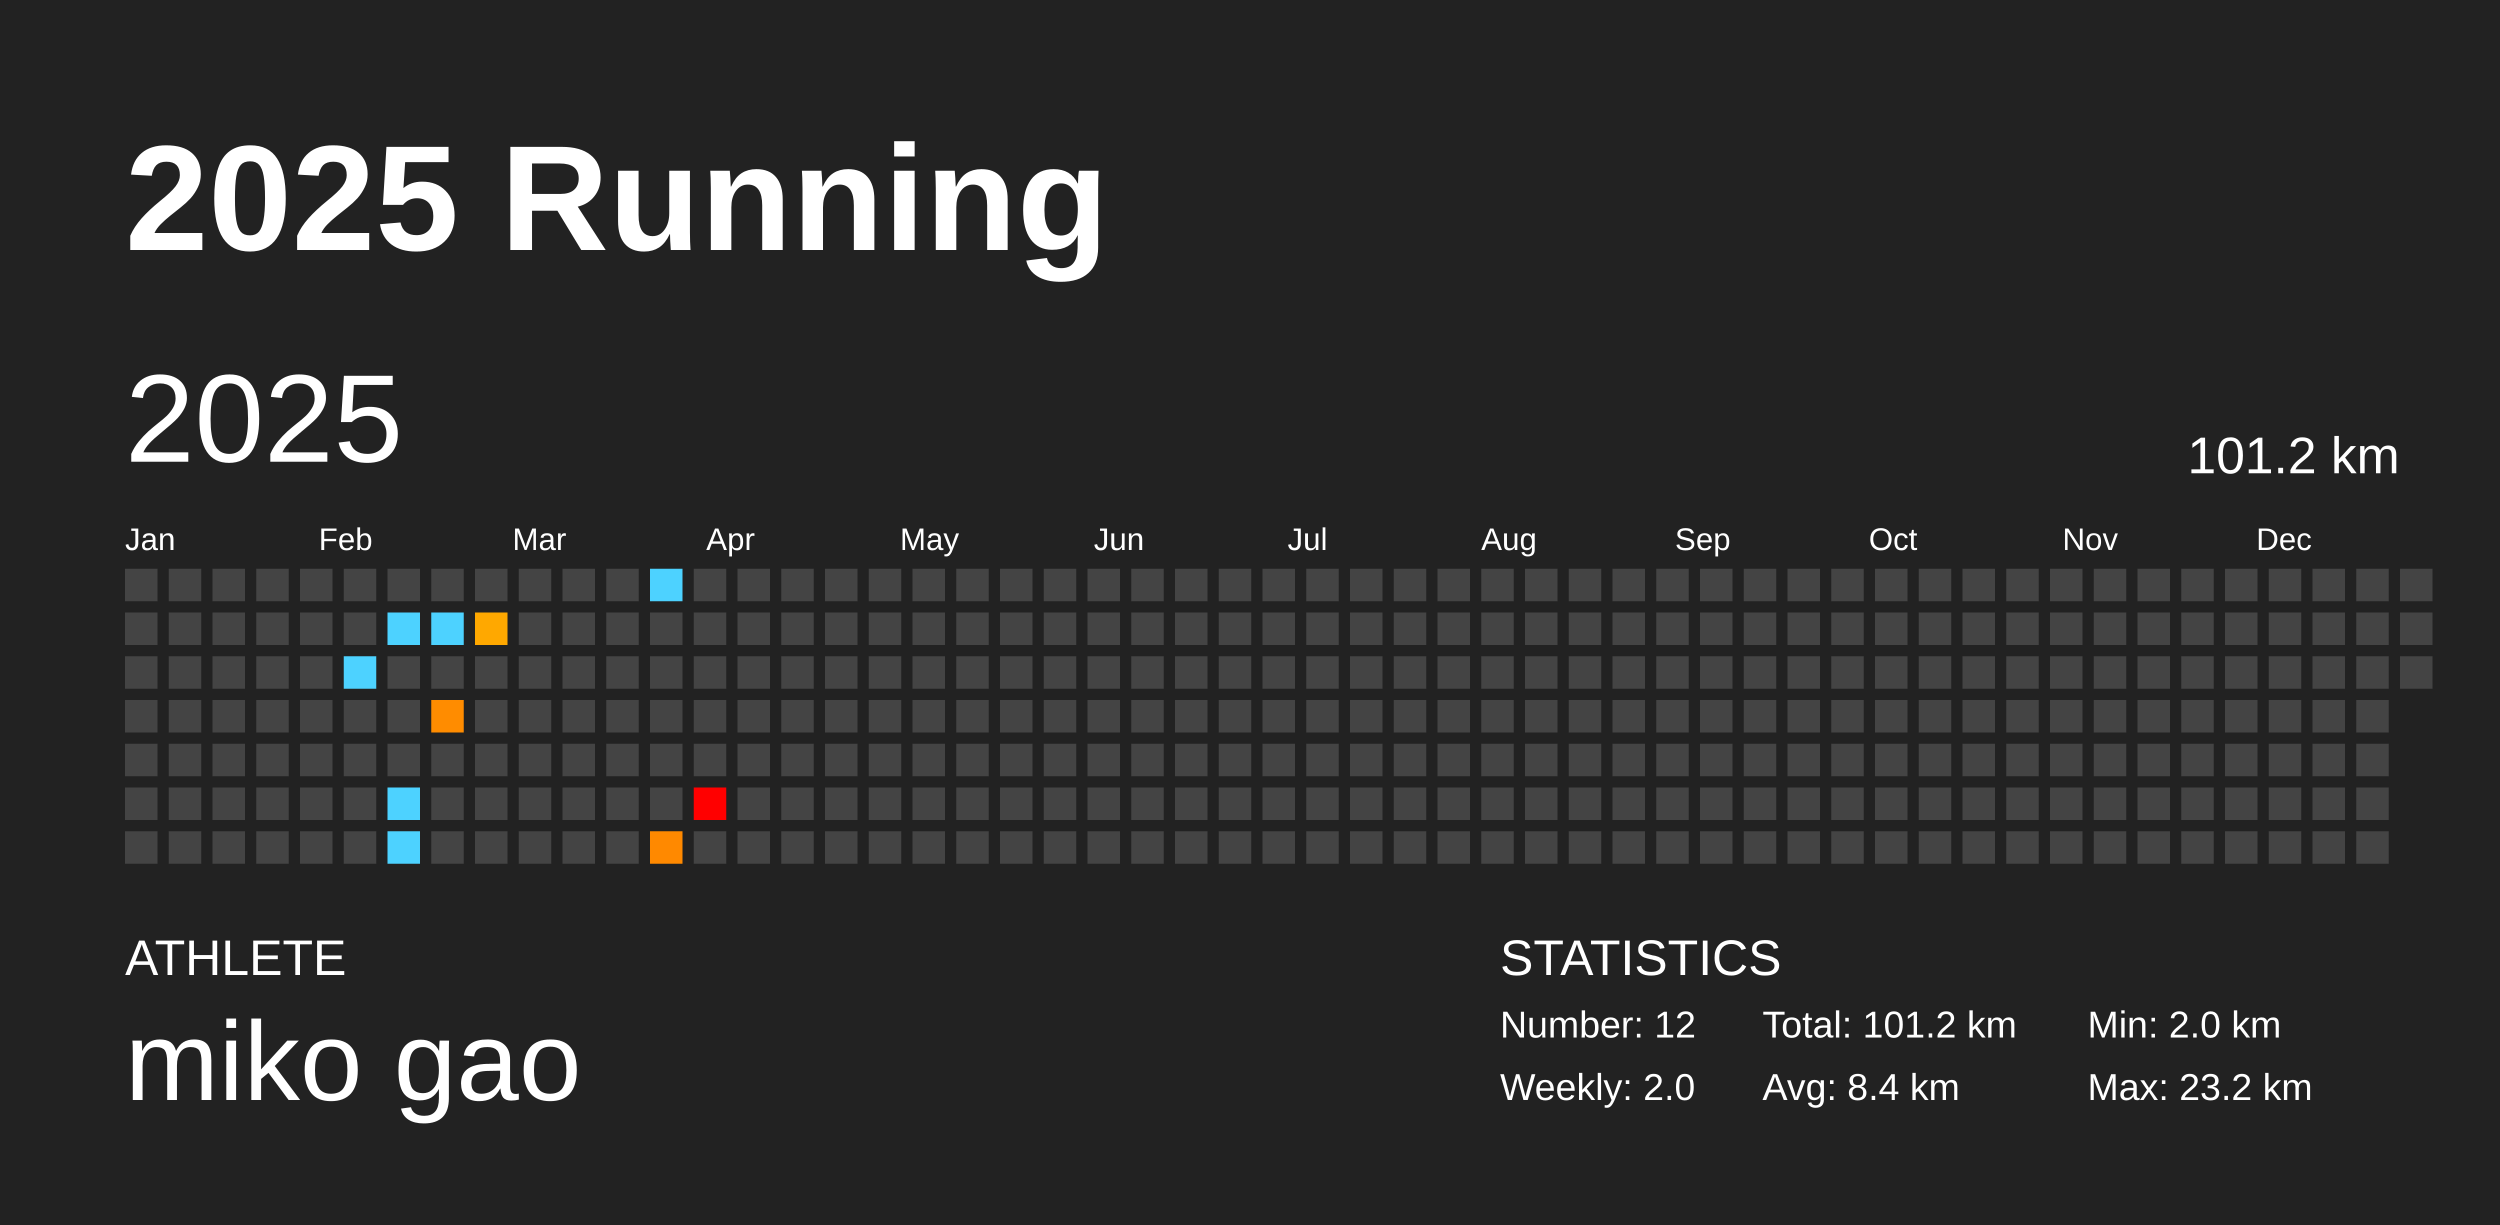
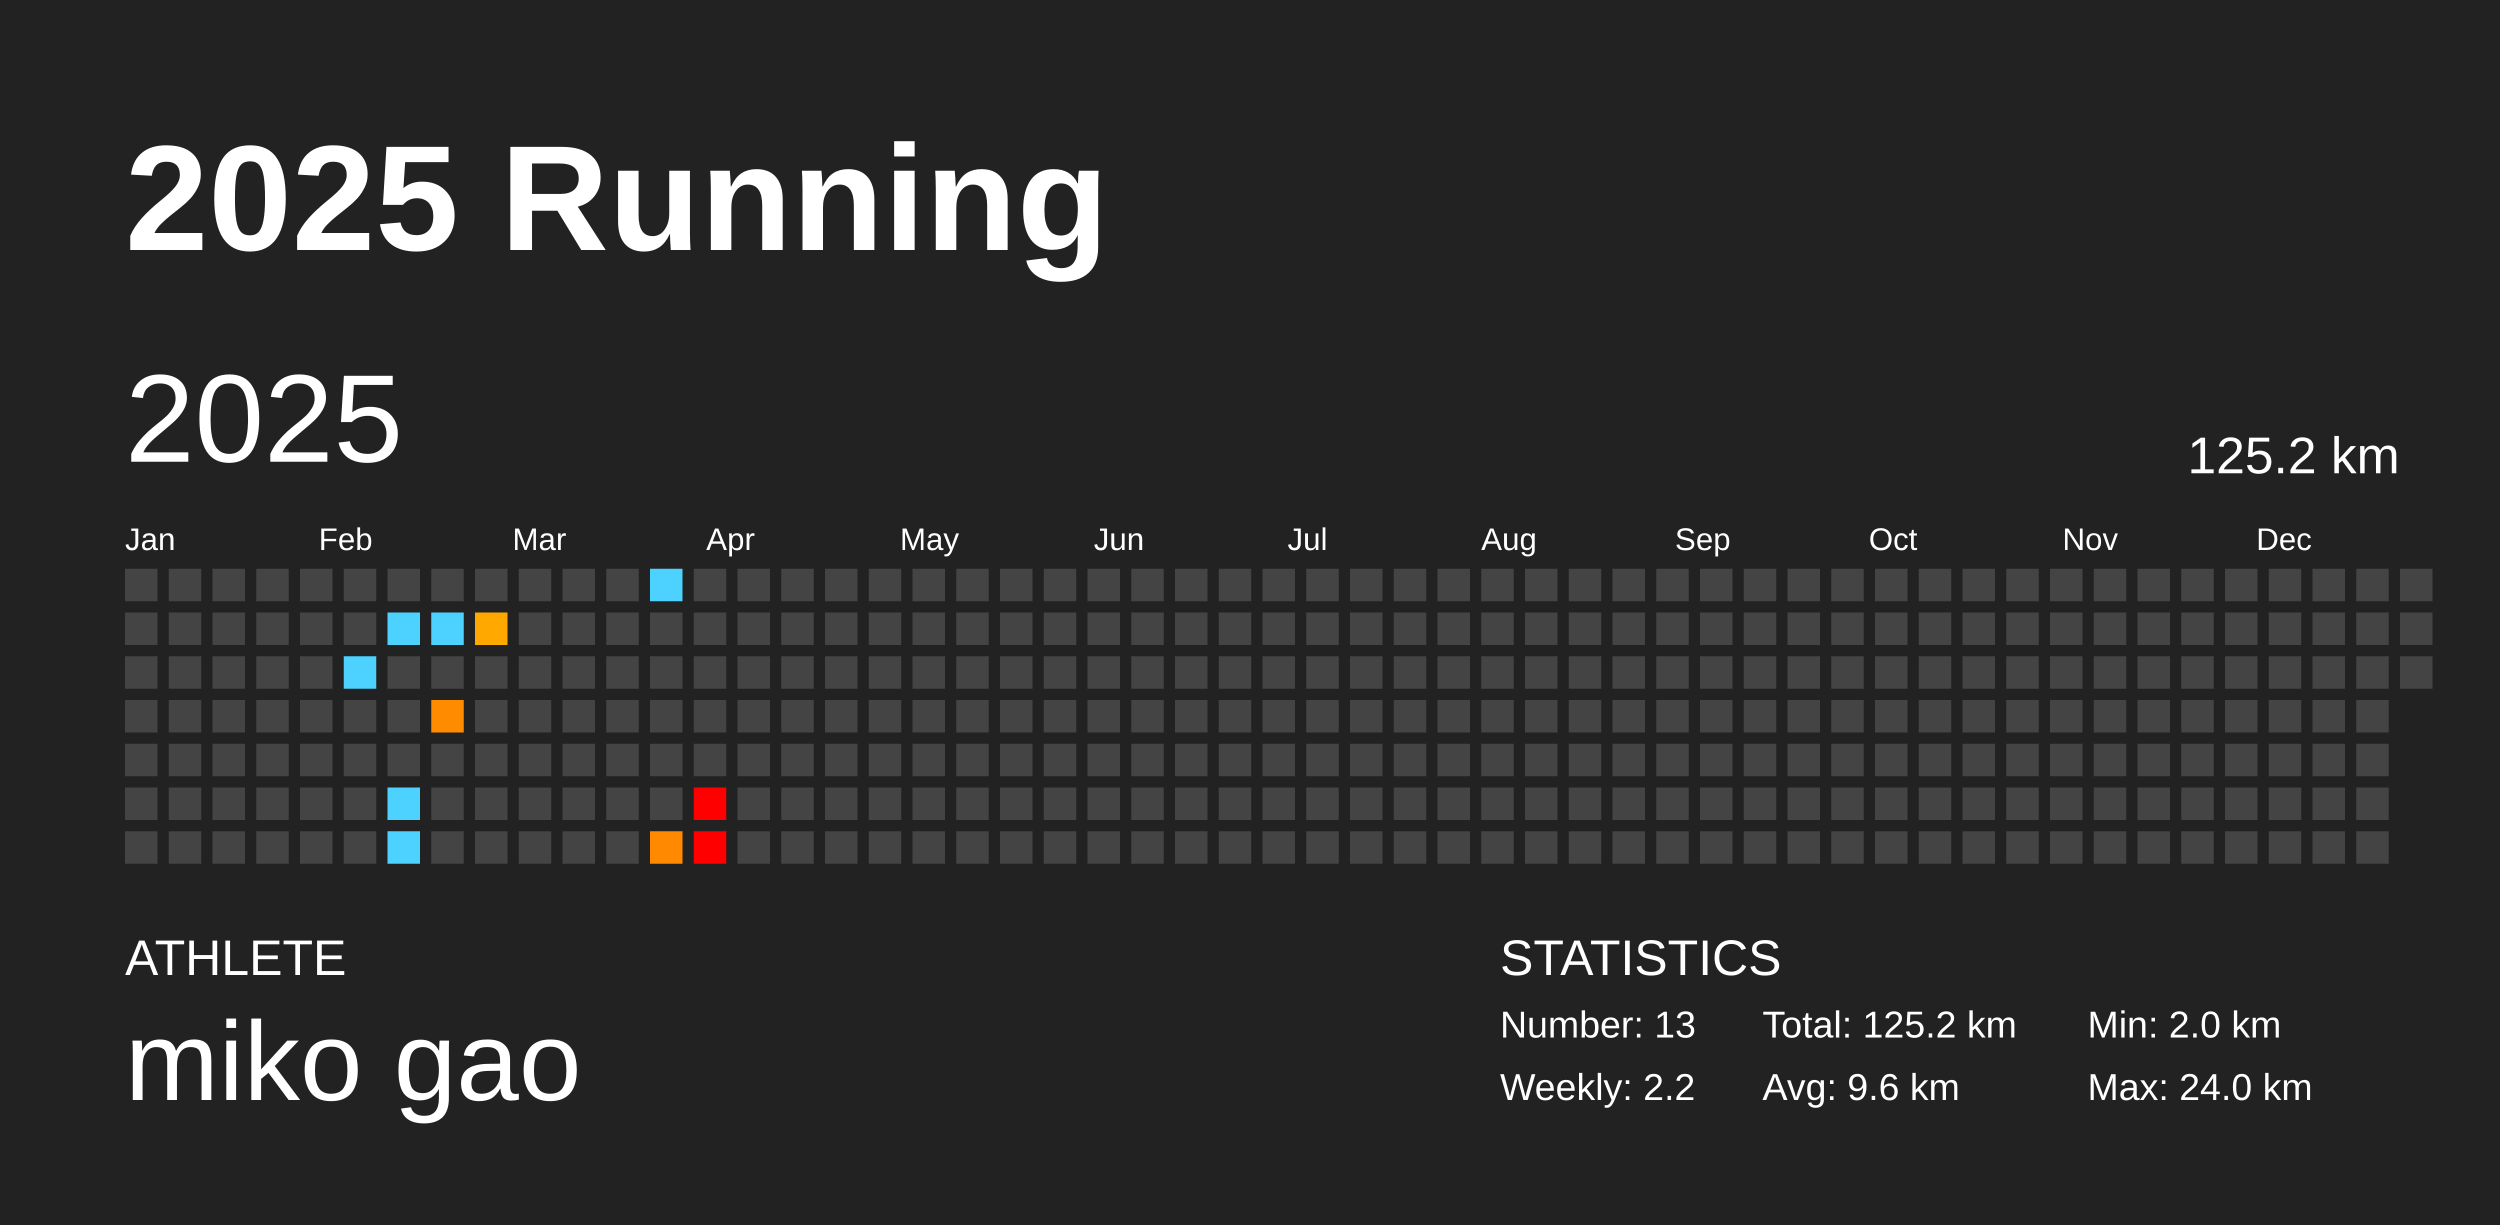
<svg xmlns="http://www.w3.org/2000/svg" baseProfile="full" height="98mm" version="1.1" viewBox="0,0,200,98" width="200mm">
  <defs />
  <rect fill="#222222" height="98" width="200" x="0" y="0" />
  <text fill="#FFFFFF" style="font-size:12px; font-family:Arial; font-weight:bold;" x="10" y="20">2025 Running</text>
  <text fill="#FFFFFF" style="font-size:4px; font-family:Arial" x="10" y="78">ATHLETE</text>
  <text fill="#FFFFFF" style="font-size:9px; font-family:Arial" x="10" y="88">miko gao</text>
  <text fill="#FFFFFF" style="font-size:4px; font-family:Arial" x="120" y="78">STATISTICS</text>
-   <text fill="#FFFFFF" style="font-size:3px; font-family:Arial" x="120" y="83">Number: 12</text>
-   <text fill="#FFFFFF" style="font-size:3px; font-family:Arial" x="120" y="88">Weekly: 2.0</text>
-   <text fill="#FFFFFF" style="font-size:3px; font-family:Arial" x="141" y="83">Total: 101.2 km</text>
-   <text fill="#FFFFFF" style="font-size:3px; font-family:Arial" x="141" y="88">Avg: 8.4 km</text>
+   <text fill="#FFFFFF" style="font-size:3px; font-family:Arial" x="120" y="83">Number: 13</text>
+   <text fill="#FFFFFF" style="font-size:3px; font-family:Arial" x="120" y="88">Weekly: 2.2</text>
+   <text fill="#FFFFFF" style="font-size:3px; font-family:Arial" x="141" y="83">Total: 125.2 km</text>
+   <text fill="#FFFFFF" style="font-size:3px; font-family:Arial" x="141" y="88">Avg: 9.6 km</text>
  <text fill="#FFFFFF" style="font-size:3px; font-family:Arial" x="167" y="83">Min: 2.0 km</text>
-   <text fill="#FFFFFF" style="font-size:3px; font-family:Arial" x="167" y="88">Max: 23.2 km</text>
+   <text fill="#FFFFFF" style="font-size:3px; font-family:Arial" x="167" y="88">Max: 24.0 km</text>
  <text dominant-baseline="hanging" fill="#FFFFFF" style="font-size:10.0px; font-family:Arial;" x="10" y="30">2025</text>
-   <text dominant-baseline="hanging" fill="#FFFFFF" style="font-size:4.125px; font-family:Arial;" x="175" y="35">101.2 km</text>
+   <text dominant-baseline="hanging" fill="#FFFFFF" style="font-size:4.125px; font-family:Arial;" x="175" y="35">125.2 km</text>
  <text fill="#FFFFFF" style="font-size:2.5px; font-family:Arial" x="10.0" y="44">Jan</text>
  <text fill="#FFFFFF" style="font-size:2.5px; font-family:Arial" x="25.5" y="44">Feb</text>
  <text fill="#FFFFFF" style="font-size:2.5px; font-family:Arial" x="41.0" y="44">Mar</text>
  <text fill="#FFFFFF" style="font-size:2.5px; font-family:Arial" x="56.5" y="44">Apr</text>
  <text fill="#FFFFFF" style="font-size:2.5px; font-family:Arial" x="72.0" y="44">May</text>
  <text fill="#FFFFFF" style="font-size:2.5px; font-family:Arial" x="87.5" y="44">Jun</text>
  <text fill="#FFFFFF" style="font-size:2.5px; font-family:Arial" x="103.0" y="44">Jul</text>
  <text fill="#FFFFFF" style="font-size:2.5px; font-family:Arial" x="118.5" y="44">Aug</text>
  <text fill="#FFFFFF" style="font-size:2.5px; font-family:Arial" x="134.0" y="44">Sep</text>
  <text fill="#FFFFFF" style="font-size:2.5px; font-family:Arial" x="149.5" y="44">Oct</text>
  <text fill="#FFFFFF" style="font-size:2.5px; font-family:Arial" x="165.0" y="44">Nov</text>
  <text fill="#FFFFFF" style="font-size:2.5px; font-family:Arial" x="180.5" y="44">Dec</text>
  <rect fill="#444444" height="2.6" width="2.6" x="10.0" y="45.5" />
  <rect fill="#444444" height="2.6" width="2.6" x="10.0" y="49.0" />
  <rect fill="#444444" height="2.6" width="2.6" x="10.0" y="52.5" />
  <rect fill="#444444" height="2.6" width="2.6" x="10.0" y="56.0" />
  <rect fill="#444444" height="2.6" width="2.6" x="10.0" y="59.5" />
  <rect fill="#444444" height="2.6" width="2.6" x="10.0" y="63.0" />
  <rect fill="#444444" height="2.6" width="2.6" x="10.0" y="66.5" />
  <rect fill="#444444" height="2.6" width="2.6" x="13.5" y="45.5" />
  <rect fill="#444444" height="2.6" width="2.6" x="13.5" y="49.0" />
  <rect fill="#444444" height="2.6" width="2.6" x="13.5" y="52.5" />
  <rect fill="#444444" height="2.6" width="2.6" x="13.5" y="56.0" />
  <rect fill="#444444" height="2.6" width="2.6" x="13.5" y="59.5" />
  <rect fill="#444444" height="2.6" width="2.6" x="13.5" y="63.0" />
  <rect fill="#444444" height="2.6" width="2.6" x="13.5" y="66.5" />
  <rect fill="#444444" height="2.6" width="2.6" x="17.0" y="45.5" />
  <rect fill="#444444" height="2.6" width="2.6" x="17.0" y="49.0" />
  <rect fill="#444444" height="2.6" width="2.6" x="17.0" y="52.5" />
  <rect fill="#444444" height="2.6" width="2.6" x="17.0" y="56.0" />
  <rect fill="#444444" height="2.6" width="2.6" x="17.0" y="59.5" />
  <rect fill="#444444" height="2.6" width="2.6" x="17.0" y="63.0" />
  <rect fill="#444444" height="2.6" width="2.6" x="17.0" y="66.5" />
  <rect fill="#444444" height="2.6" width="2.6" x="20.5" y="45.5" />
  <rect fill="#444444" height="2.6" width="2.6" x="20.5" y="49.0" />
  <rect fill="#444444" height="2.6" width="2.6" x="20.5" y="52.5" />
  <rect fill="#444444" height="2.6" width="2.6" x="20.5" y="56.0" />
  <rect fill="#444444" height="2.6" width="2.6" x="20.5" y="59.5" />
  <rect fill="#444444" height="2.6" width="2.6" x="20.5" y="63.0" />
  <rect fill="#444444" height="2.6" width="2.6" x="20.5" y="66.5" />
  <rect fill="#444444" height="2.6" width="2.6" x="24.0" y="45.5" />
  <rect fill="#444444" height="2.6" width="2.6" x="24.0" y="49.0" />
  <rect fill="#444444" height="2.6" width="2.6" x="24.0" y="52.5" />
  <rect fill="#444444" height="2.6" width="2.6" x="24.0" y="56.0" />
  <rect fill="#444444" height="2.6" width="2.6" x="24.0" y="59.5" />
  <rect fill="#444444" height="2.6" width="2.6" x="24.0" y="63.0" />
  <rect fill="#444444" height="2.6" width="2.6" x="24.0" y="66.5" />
  <rect fill="#444444" height="2.6" width="2.6" x="27.5" y="45.5" />
  <rect fill="#444444" height="2.6" width="2.6" x="27.5" y="49.0" />
  <rect fill="#4dd2ff" height="2.6" width="2.6" x="27.5" y="52.5" />
  <rect fill="#444444" height="2.6" width="2.6" x="27.5" y="56.0" />
  <rect fill="#444444" height="2.6" width="2.6" x="27.5" y="59.5" />
  <rect fill="#444444" height="2.6" width="2.6" x="27.5" y="63.0" />
  <rect fill="#444444" height="2.6" width="2.6" x="27.5" y="66.5" />
  <rect fill="#444444" height="2.6" width="2.6" x="31.0" y="45.5" />
  <rect fill="#4dd2ff" height="2.6" width="2.6" x="31.0" y="49.0" />
  <rect fill="#444444" height="2.6" width="2.6" x="31.0" y="52.5" />
  <rect fill="#444444" height="2.6" width="2.6" x="31.0" y="56.0" />
  <rect fill="#444444" height="2.6" width="2.6" x="31.0" y="59.5" />
  <rect fill="#4dd2ff" height="2.6" width="2.6" x="31.0" y="63.0" />
  <rect fill="#4dd2ff" height="2.6" width="2.6" x="31.0" y="66.5" />
  <rect fill="#444444" height="2.6" width="2.6" x="34.5" y="45.5" />
  <rect fill="#4dd2ff" height="2.6" width="2.6" x="34.5" y="49.0" />
  <rect fill="#444444" height="2.6" width="2.6" x="34.5" y="52.5" />
  <rect fill="#ff8c00" height="2.6" width="2.6" x="34.5" y="56.0" />
  <rect fill="#444444" height="2.6" width="2.6" x="34.5" y="59.5" />
  <rect fill="#444444" height="2.6" width="2.6" x="34.5" y="63.0" />
  <rect fill="#444444" height="2.6" width="2.6" x="34.5" y="66.5" />
  <rect fill="#444444" height="2.6" width="2.6" x="38.0" y="45.5" />
  <rect fill="#ffa800" height="2.6" width="2.6" x="38.0" y="49.0" />
  <rect fill="#444444" height="2.6" width="2.6" x="38.0" y="52.5" />
  <rect fill="#444444" height="2.6" width="2.6" x="38.0" y="56.0" />
  <rect fill="#444444" height="2.6" width="2.6" x="38.0" y="59.5" />
  <rect fill="#444444" height="2.6" width="2.6" x="38.0" y="63.0" />
  <rect fill="#444444" height="2.6" width="2.6" x="38.0" y="66.5" />
  <rect fill="#444444" height="2.6" width="2.6" x="41.5" y="45.5" />
  <rect fill="#444444" height="2.6" width="2.6" x="41.5" y="49.0" />
  <rect fill="#444444" height="2.6" width="2.6" x="41.5" y="52.5" />
  <rect fill="#444444" height="2.6" width="2.6" x="41.5" y="56.0" />
  <rect fill="#444444" height="2.6" width="2.6" x="41.5" y="59.5" />
  <rect fill="#444444" height="2.6" width="2.6" x="41.5" y="63.0" />
  <rect fill="#444444" height="2.6" width="2.6" x="41.5" y="66.5" />
  <rect fill="#444444" height="2.6" width="2.6" x="45.0" y="45.5" />
  <rect fill="#444444" height="2.6" width="2.6" x="45.0" y="49.0" />
  <rect fill="#444444" height="2.6" width="2.6" x="45.0" y="52.5" />
  <rect fill="#444444" height="2.6" width="2.6" x="45.0" y="56.0" />
  <rect fill="#444444" height="2.6" width="2.6" x="45.0" y="59.5" />
  <rect fill="#444444" height="2.6" width="2.6" x="45.0" y="63.0" />
  <rect fill="#444444" height="2.6" width="2.6" x="45.0" y="66.5" />
  <rect fill="#444444" height="2.6" width="2.6" x="48.5" y="45.5" />
  <rect fill="#444444" height="2.6" width="2.6" x="48.5" y="49.0" />
  <rect fill="#444444" height="2.6" width="2.6" x="48.5" y="52.5" />
  <rect fill="#444444" height="2.6" width="2.6" x="48.5" y="56.0" />
  <rect fill="#444444" height="2.6" width="2.6" x="48.5" y="59.5" />
  <rect fill="#444444" height="2.6" width="2.6" x="48.5" y="63.0" />
  <rect fill="#444444" height="2.6" width="2.6" x="48.5" y="66.5" />
  <rect fill="#4dd2ff" height="2.6" width="2.6" x="52.0" y="45.5" />
  <rect fill="#444444" height="2.6" width="2.6" x="52.0" y="49.0" />
  <rect fill="#444444" height="2.6" width="2.6" x="52.0" y="52.5" />
  <rect fill="#444444" height="2.6" width="2.6" x="52.0" y="56.0" />
  <rect fill="#444444" height="2.6" width="2.6" x="52.0" y="59.5" />
  <rect fill="#444444" height="2.6" width="2.6" x="52.0" y="63.0" />
  <rect fill="#ff8900" height="2.6" width="2.6" x="52.0" y="66.5" />
  <rect fill="#444444" height="2.6" width="2.6" x="55.5" y="45.5" />
  <rect fill="#444444" height="2.6" width="2.6" x="55.5" y="49.0" />
  <rect fill="#444444" height="2.6" width="2.6" x="55.5" y="52.5" />
  <rect fill="#444444" height="2.6" width="2.6" x="55.5" y="56.0" />
  <rect fill="#444444" height="2.6" width="2.6" x="55.5" y="59.5" />
  <rect fill="red" height="2.6" width="2.6" x="55.5" y="63.0" />
-   <rect fill="#444444" height="2.6" width="2.6" x="55.5" y="66.5" />
+   <rect fill="red" height="2.6" width="2.6" x="55.5" y="66.5" />
  <rect fill="#444444" height="2.6" width="2.6" x="59.0" y="45.5" />
  <rect fill="#444444" height="2.6" width="2.6" x="59.0" y="49.0" />
  <rect fill="#444444" height="2.6" width="2.6" x="59.0" y="52.5" />
  <rect fill="#444444" height="2.6" width="2.6" x="59.0" y="56.0" />
  <rect fill="#444444" height="2.6" width="2.6" x="59.0" y="59.5" />
  <rect fill="#444444" height="2.6" width="2.6" x="59.0" y="63.0" />
  <rect fill="#444444" height="2.6" width="2.6" x="59.0" y="66.5" />
  <rect fill="#444444" height="2.6" width="2.6" x="62.5" y="45.5" />
  <rect fill="#444444" height="2.6" width="2.6" x="62.5" y="49.0" />
  <rect fill="#444444" height="2.6" width="2.6" x="62.5" y="52.5" />
  <rect fill="#444444" height="2.6" width="2.6" x="62.5" y="56.0" />
  <rect fill="#444444" height="2.6" width="2.6" x="62.5" y="59.5" />
  <rect fill="#444444" height="2.6" width="2.6" x="62.5" y="63.0" />
  <rect fill="#444444" height="2.6" width="2.6" x="62.5" y="66.5" />
  <rect fill="#444444" height="2.6" width="2.6" x="66.0" y="45.5" />
  <rect fill="#444444" height="2.6" width="2.6" x="66.0" y="49.0" />
  <rect fill="#444444" height="2.6" width="2.6" x="66.0" y="52.5" />
  <rect fill="#444444" height="2.6" width="2.6" x="66.0" y="56.0" />
  <rect fill="#444444" height="2.6" width="2.6" x="66.0" y="59.5" />
  <rect fill="#444444" height="2.6" width="2.6" x="66.0" y="63.0" />
  <rect fill="#444444" height="2.6" width="2.6" x="66.0" y="66.5" />
  <rect fill="#444444" height="2.6" width="2.6" x="69.5" y="45.5" />
  <rect fill="#444444" height="2.6" width="2.6" x="69.5" y="49.0" />
  <rect fill="#444444" height="2.6" width="2.6" x="69.5" y="52.5" />
  <rect fill="#444444" height="2.6" width="2.6" x="69.5" y="56.0" />
  <rect fill="#444444" height="2.6" width="2.6" x="69.5" y="59.5" />
  <rect fill="#444444" height="2.6" width="2.6" x="69.5" y="63.0" />
  <rect fill="#444444" height="2.6" width="2.6" x="69.5" y="66.5" />
  <rect fill="#444444" height="2.6" width="2.6" x="73.0" y="45.5" />
  <rect fill="#444444" height="2.6" width="2.6" x="73.0" y="49.0" />
  <rect fill="#444444" height="2.6" width="2.6" x="73.0" y="52.5" />
  <rect fill="#444444" height="2.6" width="2.6" x="73.0" y="56.0" />
  <rect fill="#444444" height="2.6" width="2.6" x="73.0" y="59.5" />
  <rect fill="#444444" height="2.6" width="2.6" x="73.0" y="63.0" />
  <rect fill="#444444" height="2.6" width="2.6" x="73.0" y="66.5" />
  <rect fill="#444444" height="2.6" width="2.6" x="76.5" y="45.5" />
  <rect fill="#444444" height="2.6" width="2.6" x="76.5" y="49.0" />
  <rect fill="#444444" height="2.6" width="2.6" x="76.5" y="52.5" />
  <rect fill="#444444" height="2.6" width="2.6" x="76.5" y="56.0" />
  <rect fill="#444444" height="2.6" width="2.6" x="76.5" y="59.5" />
  <rect fill="#444444" height="2.6" width="2.6" x="76.5" y="63.0" />
  <rect fill="#444444" height="2.6" width="2.6" x="76.5" y="66.5" />
  <rect fill="#444444" height="2.6" width="2.6" x="80.0" y="45.5" />
  <rect fill="#444444" height="2.6" width="2.6" x="80.0" y="49.0" />
  <rect fill="#444444" height="2.6" width="2.6" x="80.0" y="52.5" />
  <rect fill="#444444" height="2.6" width="2.6" x="80.0" y="56.0" />
  <rect fill="#444444" height="2.6" width="2.6" x="80.0" y="59.5" />
  <rect fill="#444444" height="2.6" width="2.6" x="80.0" y="63.0" />
  <rect fill="#444444" height="2.6" width="2.6" x="80.0" y="66.5" />
  <rect fill="#444444" height="2.6" width="2.6" x="83.5" y="45.5" />
  <rect fill="#444444" height="2.6" width="2.6" x="83.5" y="49.0" />
  <rect fill="#444444" height="2.6" width="2.6" x="83.5" y="52.5" />
  <rect fill="#444444" height="2.6" width="2.6" x="83.5" y="56.0" />
  <rect fill="#444444" height="2.6" width="2.6" x="83.5" y="59.5" />
  <rect fill="#444444" height="2.6" width="2.6" x="83.5" y="63.0" />
  <rect fill="#444444" height="2.6" width="2.6" x="83.5" y="66.5" />
  <rect fill="#444444" height="2.6" width="2.6" x="87.0" y="45.5" />
  <rect fill="#444444" height="2.6" width="2.6" x="87.0" y="49.0" />
  <rect fill="#444444" height="2.6" width="2.6" x="87.0" y="52.5" />
  <rect fill="#444444" height="2.6" width="2.6" x="87.0" y="56.0" />
  <rect fill="#444444" height="2.6" width="2.6" x="87.0" y="59.5" />
  <rect fill="#444444" height="2.6" width="2.6" x="87.0" y="63.0" />
  <rect fill="#444444" height="2.6" width="2.6" x="87.0" y="66.5" />
  <rect fill="#444444" height="2.6" width="2.6" x="90.5" y="45.5" />
  <rect fill="#444444" height="2.6" width="2.6" x="90.5" y="49.0" />
  <rect fill="#444444" height="2.6" width="2.6" x="90.5" y="52.5" />
  <rect fill="#444444" height="2.6" width="2.6" x="90.5" y="56.0" />
  <rect fill="#444444" height="2.6" width="2.6" x="90.5" y="59.5" />
  <rect fill="#444444" height="2.6" width="2.6" x="90.5" y="63.0" />
  <rect fill="#444444" height="2.6" width="2.6" x="90.5" y="66.5" />
  <rect fill="#444444" height="2.6" width="2.6" x="94.0" y="45.5" />
  <rect fill="#444444" height="2.6" width="2.6" x="94.0" y="49.0" />
  <rect fill="#444444" height="2.6" width="2.6" x="94.0" y="52.5" />
  <rect fill="#444444" height="2.6" width="2.6" x="94.0" y="56.0" />
  <rect fill="#444444" height="2.6" width="2.6" x="94.0" y="59.5" />
  <rect fill="#444444" height="2.6" width="2.6" x="94.0" y="63.0" />
  <rect fill="#444444" height="2.6" width="2.6" x="94.0" y="66.5" />
  <rect fill="#444444" height="2.6" width="2.6" x="97.5" y="45.5" />
  <rect fill="#444444" height="2.6" width="2.6" x="97.5" y="49.0" />
  <rect fill="#444444" height="2.6" width="2.6" x="97.5" y="52.5" />
  <rect fill="#444444" height="2.6" width="2.6" x="97.5" y="56.0" />
  <rect fill="#444444" height="2.6" width="2.6" x="97.5" y="59.5" />
  <rect fill="#444444" height="2.6" width="2.6" x="97.5" y="63.0" />
  <rect fill="#444444" height="2.6" width="2.6" x="97.5" y="66.5" />
  <rect fill="#444444" height="2.6" width="2.6" x="101.0" y="45.5" />
  <rect fill="#444444" height="2.6" width="2.6" x="101.0" y="49.0" />
  <rect fill="#444444" height="2.6" width="2.6" x="101.0" y="52.5" />
  <rect fill="#444444" height="2.6" width="2.6" x="101.0" y="56.0" />
  <rect fill="#444444" height="2.6" width="2.6" x="101.0" y="59.5" />
  <rect fill="#444444" height="2.6" width="2.6" x="101.0" y="63.0" />
  <rect fill="#444444" height="2.6" width="2.6" x="101.0" y="66.5" />
  <rect fill="#444444" height="2.6" width="2.6" x="104.5" y="45.5" />
  <rect fill="#444444" height="2.6" width="2.6" x="104.5" y="49.0" />
  <rect fill="#444444" height="2.6" width="2.6" x="104.5" y="52.5" />
  <rect fill="#444444" height="2.6" width="2.6" x="104.5" y="56.0" />
  <rect fill="#444444" height="2.6" width="2.6" x="104.5" y="59.5" />
  <rect fill="#444444" height="2.6" width="2.6" x="104.5" y="63.0" />
  <rect fill="#444444" height="2.6" width="2.6" x="104.5" y="66.5" />
  <rect fill="#444444" height="2.6" width="2.6" x="108.0" y="45.5" />
  <rect fill="#444444" height="2.6" width="2.6" x="108.0" y="49.0" />
  <rect fill="#444444" height="2.6" width="2.6" x="108.0" y="52.5" />
  <rect fill="#444444" height="2.6" width="2.6" x="108.0" y="56.0" />
  <rect fill="#444444" height="2.6" width="2.6" x="108.0" y="59.5" />
  <rect fill="#444444" height="2.6" width="2.6" x="108.0" y="63.0" />
  <rect fill="#444444" height="2.6" width="2.6" x="108.0" y="66.5" />
  <rect fill="#444444" height="2.6" width="2.6" x="111.5" y="45.5" />
  <rect fill="#444444" height="2.6" width="2.6" x="111.5" y="49.0" />
  <rect fill="#444444" height="2.6" width="2.6" x="111.5" y="52.5" />
  <rect fill="#444444" height="2.6" width="2.6" x="111.5" y="56.0" />
  <rect fill="#444444" height="2.6" width="2.6" x="111.5" y="59.5" />
  <rect fill="#444444" height="2.6" width="2.6" x="111.5" y="63.0" />
  <rect fill="#444444" height="2.6" width="2.6" x="111.5" y="66.5" />
  <rect fill="#444444" height="2.6" width="2.6" x="115.0" y="45.5" />
  <rect fill="#444444" height="2.6" width="2.6" x="115.0" y="49.0" />
  <rect fill="#444444" height="2.6" width="2.6" x="115.0" y="52.5" />
  <rect fill="#444444" height="2.6" width="2.6" x="115.0" y="56.0" />
  <rect fill="#444444" height="2.6" width="2.6" x="115.0" y="59.5" />
  <rect fill="#444444" height="2.6" width="2.6" x="115.0" y="63.0" />
  <rect fill="#444444" height="2.6" width="2.6" x="115.0" y="66.5" />
  <rect fill="#444444" height="2.6" width="2.6" x="118.5" y="45.5" />
  <rect fill="#444444" height="2.6" width="2.6" x="118.5" y="49.0" />
  <rect fill="#444444" height="2.6" width="2.6" x="118.5" y="52.5" />
  <rect fill="#444444" height="2.6" width="2.6" x="118.5" y="56.0" />
  <rect fill="#444444" height="2.6" width="2.6" x="118.5" y="59.5" />
  <rect fill="#444444" height="2.6" width="2.6" x="118.5" y="63.0" />
  <rect fill="#444444" height="2.6" width="2.6" x="118.5" y="66.5" />
  <rect fill="#444444" height="2.6" width="2.6" x="122.0" y="45.5" />
  <rect fill="#444444" height="2.6" width="2.6" x="122.0" y="49.0" />
  <rect fill="#444444" height="2.6" width="2.6" x="122.0" y="52.5" />
  <rect fill="#444444" height="2.6" width="2.6" x="122.0" y="56.0" />
  <rect fill="#444444" height="2.6" width="2.6" x="122.0" y="59.5" />
  <rect fill="#444444" height="2.6" width="2.6" x="122.0" y="63.0" />
  <rect fill="#444444" height="2.6" width="2.6" x="122.0" y="66.5" />
  <rect fill="#444444" height="2.6" width="2.6" x="125.5" y="45.5" />
  <rect fill="#444444" height="2.6" width="2.6" x="125.5" y="49.0" />
  <rect fill="#444444" height="2.6" width="2.6" x="125.5" y="52.5" />
  <rect fill="#444444" height="2.6" width="2.6" x="125.5" y="56.0" />
  <rect fill="#444444" height="2.6" width="2.6" x="125.5" y="59.5" />
  <rect fill="#444444" height="2.6" width="2.6" x="125.5" y="63.0" />
  <rect fill="#444444" height="2.6" width="2.6" x="125.5" y="66.5" />
  <rect fill="#444444" height="2.6" width="2.6" x="129.0" y="45.5" />
  <rect fill="#444444" height="2.6" width="2.6" x="129.0" y="49.0" />
  <rect fill="#444444" height="2.6" width="2.6" x="129.0" y="52.5" />
  <rect fill="#444444" height="2.6" width="2.6" x="129.0" y="56.0" />
  <rect fill="#444444" height="2.6" width="2.6" x="129.0" y="59.5" />
  <rect fill="#444444" height="2.6" width="2.6" x="129.0" y="63.0" />
  <rect fill="#444444" height="2.6" width="2.6" x="129.0" y="66.5" />
  <rect fill="#444444" height="2.6" width="2.6" x="132.5" y="45.5" />
  <rect fill="#444444" height="2.6" width="2.6" x="132.5" y="49.0" />
  <rect fill="#444444" height="2.6" width="2.6" x="132.5" y="52.5" />
  <rect fill="#444444" height="2.6" width="2.6" x="132.5" y="56.0" />
  <rect fill="#444444" height="2.6" width="2.6" x="132.5" y="59.5" />
  <rect fill="#444444" height="2.6" width="2.6" x="132.5" y="63.0" />
  <rect fill="#444444" height="2.6" width="2.6" x="132.5" y="66.5" />
  <rect fill="#444444" height="2.6" width="2.6" x="136.0" y="45.5" />
  <rect fill="#444444" height="2.6" width="2.6" x="136.0" y="49.0" />
  <rect fill="#444444" height="2.6" width="2.6" x="136.0" y="52.5" />
  <rect fill="#444444" height="2.6" width="2.6" x="136.0" y="56.0" />
  <rect fill="#444444" height="2.6" width="2.6" x="136.0" y="59.5" />
  <rect fill="#444444" height="2.6" width="2.6" x="136.0" y="63.0" />
  <rect fill="#444444" height="2.6" width="2.6" x="136.0" y="66.5" />
  <rect fill="#444444" height="2.6" width="2.6" x="139.5" y="45.5" />
  <rect fill="#444444" height="2.6" width="2.6" x="139.5" y="49.0" />
  <rect fill="#444444" height="2.6" width="2.6" x="139.5" y="52.5" />
  <rect fill="#444444" height="2.6" width="2.6" x="139.5" y="56.0" />
  <rect fill="#444444" height="2.6" width="2.6" x="139.5" y="59.5" />
  <rect fill="#444444" height="2.6" width="2.6" x="139.5" y="63.0" />
  <rect fill="#444444" height="2.6" width="2.6" x="139.5" y="66.5" />
  <rect fill="#444444" height="2.6" width="2.6" x="143.0" y="45.5" />
  <rect fill="#444444" height="2.6" width="2.6" x="143.0" y="49.0" />
  <rect fill="#444444" height="2.6" width="2.6" x="143.0" y="52.5" />
  <rect fill="#444444" height="2.6" width="2.6" x="143.0" y="56.0" />
  <rect fill="#444444" height="2.6" width="2.6" x="143.0" y="59.5" />
  <rect fill="#444444" height="2.6" width="2.6" x="143.0" y="63.0" />
  <rect fill="#444444" height="2.6" width="2.6" x="143.0" y="66.5" />
  <rect fill="#444444" height="2.6" width="2.6" x="146.5" y="45.5" />
  <rect fill="#444444" height="2.6" width="2.6" x="146.5" y="49.0" />
  <rect fill="#444444" height="2.6" width="2.6" x="146.5" y="52.5" />
  <rect fill="#444444" height="2.6" width="2.6" x="146.5" y="56.0" />
  <rect fill="#444444" height="2.6" width="2.6" x="146.5" y="59.5" />
  <rect fill="#444444" height="2.6" width="2.6" x="146.5" y="63.0" />
  <rect fill="#444444" height="2.6" width="2.6" x="146.5" y="66.5" />
  <rect fill="#444444" height="2.6" width="2.6" x="150.0" y="45.5" />
  <rect fill="#444444" height="2.6" width="2.6" x="150.0" y="49.0" />
  <rect fill="#444444" height="2.6" width="2.6" x="150.0" y="52.5" />
  <rect fill="#444444" height="2.6" width="2.6" x="150.0" y="56.0" />
  <rect fill="#444444" height="2.6" width="2.6" x="150.0" y="59.5" />
  <rect fill="#444444" height="2.6" width="2.6" x="150.0" y="63.0" />
  <rect fill="#444444" height="2.6" width="2.6" x="150.0" y="66.5" />
  <rect fill="#444444" height="2.6" width="2.6" x="153.5" y="45.5" />
  <rect fill="#444444" height="2.6" width="2.6" x="153.5" y="49.0" />
  <rect fill="#444444" height="2.6" width="2.6" x="153.5" y="52.5" />
  <rect fill="#444444" height="2.6" width="2.6" x="153.5" y="56.0" />
  <rect fill="#444444" height="2.6" width="2.6" x="153.5" y="59.5" />
  <rect fill="#444444" height="2.6" width="2.6" x="153.5" y="63.0" />
  <rect fill="#444444" height="2.6" width="2.6" x="153.5" y="66.5" />
  <rect fill="#444444" height="2.6" width="2.6" x="157.0" y="45.5" />
  <rect fill="#444444" height="2.6" width="2.6" x="157.0" y="49.0" />
  <rect fill="#444444" height="2.6" width="2.6" x="157.0" y="52.5" />
  <rect fill="#444444" height="2.6" width="2.6" x="157.0" y="56.0" />
  <rect fill="#444444" height="2.6" width="2.6" x="157.0" y="59.5" />
  <rect fill="#444444" height="2.6" width="2.6" x="157.0" y="63.0" />
  <rect fill="#444444" height="2.6" width="2.6" x="157.0" y="66.5" />
  <rect fill="#444444" height="2.6" width="2.6" x="160.5" y="45.5" />
  <rect fill="#444444" height="2.6" width="2.6" x="160.5" y="49.0" />
  <rect fill="#444444" height="2.6" width="2.6" x="160.5" y="52.5" />
  <rect fill="#444444" height="2.6" width="2.6" x="160.5" y="56.0" />
  <rect fill="#444444" height="2.6" width="2.6" x="160.5" y="59.5" />
  <rect fill="#444444" height="2.6" width="2.6" x="160.5" y="63.0" />
  <rect fill="#444444" height="2.6" width="2.6" x="160.5" y="66.5" />
  <rect fill="#444444" height="2.6" width="2.6" x="164.0" y="45.5" />
  <rect fill="#444444" height="2.6" width="2.6" x="164.0" y="49.0" />
  <rect fill="#444444" height="2.6" width="2.6" x="164.0" y="52.5" />
  <rect fill="#444444" height="2.6" width="2.6" x="164.0" y="56.0" />
  <rect fill="#444444" height="2.6" width="2.6" x="164.0" y="59.5" />
  <rect fill="#444444" height="2.6" width="2.6" x="164.0" y="63.0" />
  <rect fill="#444444" height="2.6" width="2.6" x="164.0" y="66.5" />
  <rect fill="#444444" height="2.6" width="2.6" x="167.5" y="45.5" />
  <rect fill="#444444" height="2.6" width="2.6" x="167.5" y="49.0" />
  <rect fill="#444444" height="2.6" width="2.6" x="167.5" y="52.5" />
  <rect fill="#444444" height="2.6" width="2.6" x="167.5" y="56.0" />
  <rect fill="#444444" height="2.6" width="2.6" x="167.5" y="59.5" />
  <rect fill="#444444" height="2.6" width="2.6" x="167.5" y="63.0" />
  <rect fill="#444444" height="2.6" width="2.6" x="167.5" y="66.5" />
  <rect fill="#444444" height="2.6" width="2.6" x="171.0" y="45.5" />
  <rect fill="#444444" height="2.6" width="2.6" x="171.0" y="49.0" />
  <rect fill="#444444" height="2.6" width="2.6" x="171.0" y="52.5" />
  <rect fill="#444444" height="2.6" width="2.6" x="171.0" y="56.0" />
  <rect fill="#444444" height="2.6" width="2.6" x="171.0" y="59.5" />
  <rect fill="#444444" height="2.6" width="2.6" x="171.0" y="63.0" />
  <rect fill="#444444" height="2.6" width="2.6" x="171.0" y="66.5" />
  <rect fill="#444444" height="2.6" width="2.6" x="174.5" y="45.5" />
  <rect fill="#444444" height="2.6" width="2.6" x="174.5" y="49.0" />
  <rect fill="#444444" height="2.6" width="2.6" x="174.5" y="52.5" />
  <rect fill="#444444" height="2.6" width="2.6" x="174.5" y="56.0" />
  <rect fill="#444444" height="2.6" width="2.6" x="174.5" y="59.5" />
  <rect fill="#444444" height="2.6" width="2.6" x="174.5" y="63.0" />
  <rect fill="#444444" height="2.6" width="2.6" x="174.5" y="66.5" />
  <rect fill="#444444" height="2.6" width="2.6" x="178.0" y="45.5" />
  <rect fill="#444444" height="2.6" width="2.6" x="178.0" y="49.0" />
  <rect fill="#444444" height="2.6" width="2.6" x="178.0" y="52.5" />
  <rect fill="#444444" height="2.6" width="2.6" x="178.0" y="56.0" />
  <rect fill="#444444" height="2.6" width="2.6" x="178.0" y="59.5" />
  <rect fill="#444444" height="2.6" width="2.6" x="178.0" y="63.0" />
  <rect fill="#444444" height="2.6" width="2.6" x="178.0" y="66.5" />
  <rect fill="#444444" height="2.6" width="2.6" x="181.5" y="45.5" />
  <rect fill="#444444" height="2.6" width="2.6" x="181.5" y="49.0" />
  <rect fill="#444444" height="2.6" width="2.6" x="181.5" y="52.5" />
  <rect fill="#444444" height="2.6" width="2.6" x="181.5" y="56.0" />
  <rect fill="#444444" height="2.6" width="2.6" x="181.5" y="59.5" />
  <rect fill="#444444" height="2.6" width="2.6" x="181.5" y="63.0" />
  <rect fill="#444444" height="2.6" width="2.6" x="181.5" y="66.5" />
  <rect fill="#444444" height="2.6" width="2.6" x="185.0" y="45.5" />
  <rect fill="#444444" height="2.6" width="2.6" x="185.0" y="49.0" />
  <rect fill="#444444" height="2.6" width="2.6" x="185.0" y="52.5" />
  <rect fill="#444444" height="2.6" width="2.6" x="185.0" y="56.0" />
  <rect fill="#444444" height="2.6" width="2.6" x="185.0" y="59.5" />
  <rect fill="#444444" height="2.6" width="2.6" x="185.0" y="63.0" />
  <rect fill="#444444" height="2.6" width="2.6" x="185.0" y="66.5" />
  <rect fill="#444444" height="2.6" width="2.6" x="188.5" y="45.5" />
  <rect fill="#444444" height="2.6" width="2.6" x="188.5" y="49.0" />
  <rect fill="#444444" height="2.6" width="2.6" x="188.5" y="52.5" />
  <rect fill="#444444" height="2.6" width="2.6" x="188.5" y="56.0" />
  <rect fill="#444444" height="2.6" width="2.6" x="188.5" y="59.5" />
  <rect fill="#444444" height="2.6" width="2.6" x="188.5" y="63.0" />
  <rect fill="#444444" height="2.6" width="2.6" x="188.5" y="66.5" />
  <rect fill="#444444" height="2.6" width="2.6" x="192.0" y="45.5" />
  <rect fill="#444444" height="2.6" width="2.6" x="192.0" y="49.0" />
  <rect fill="#444444" height="2.6" width="2.6" x="192.0" y="52.5" />
</svg>
